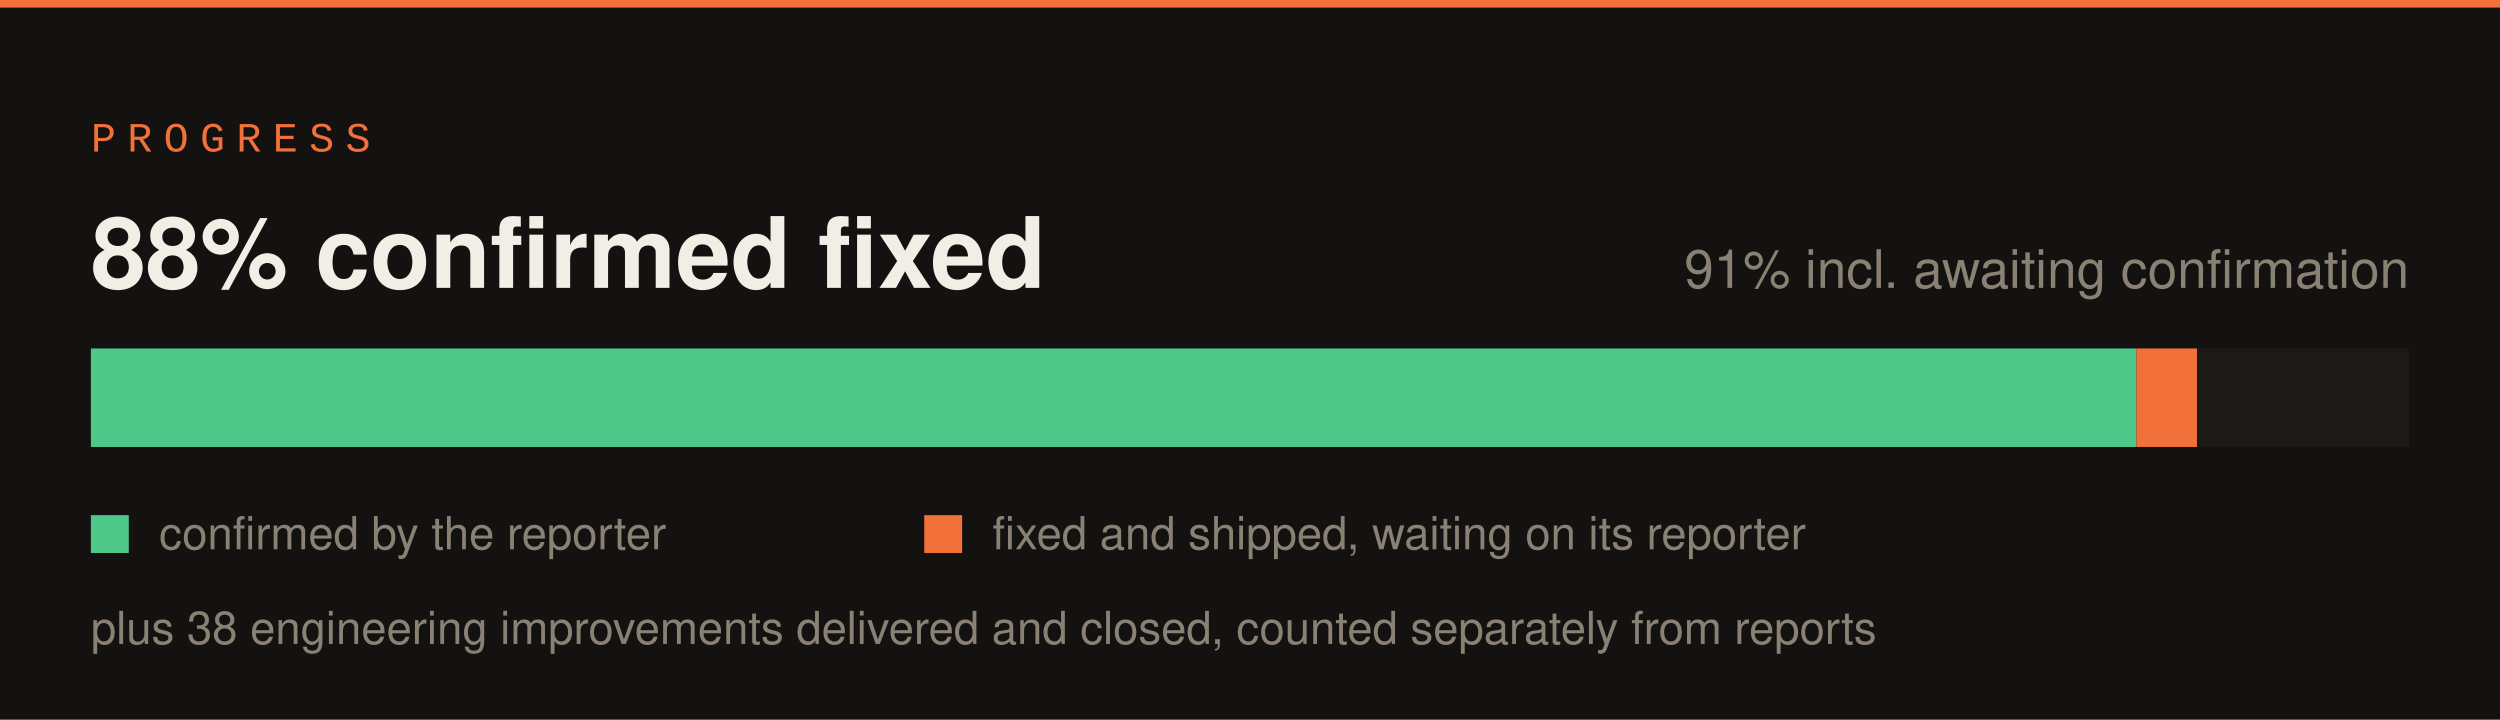
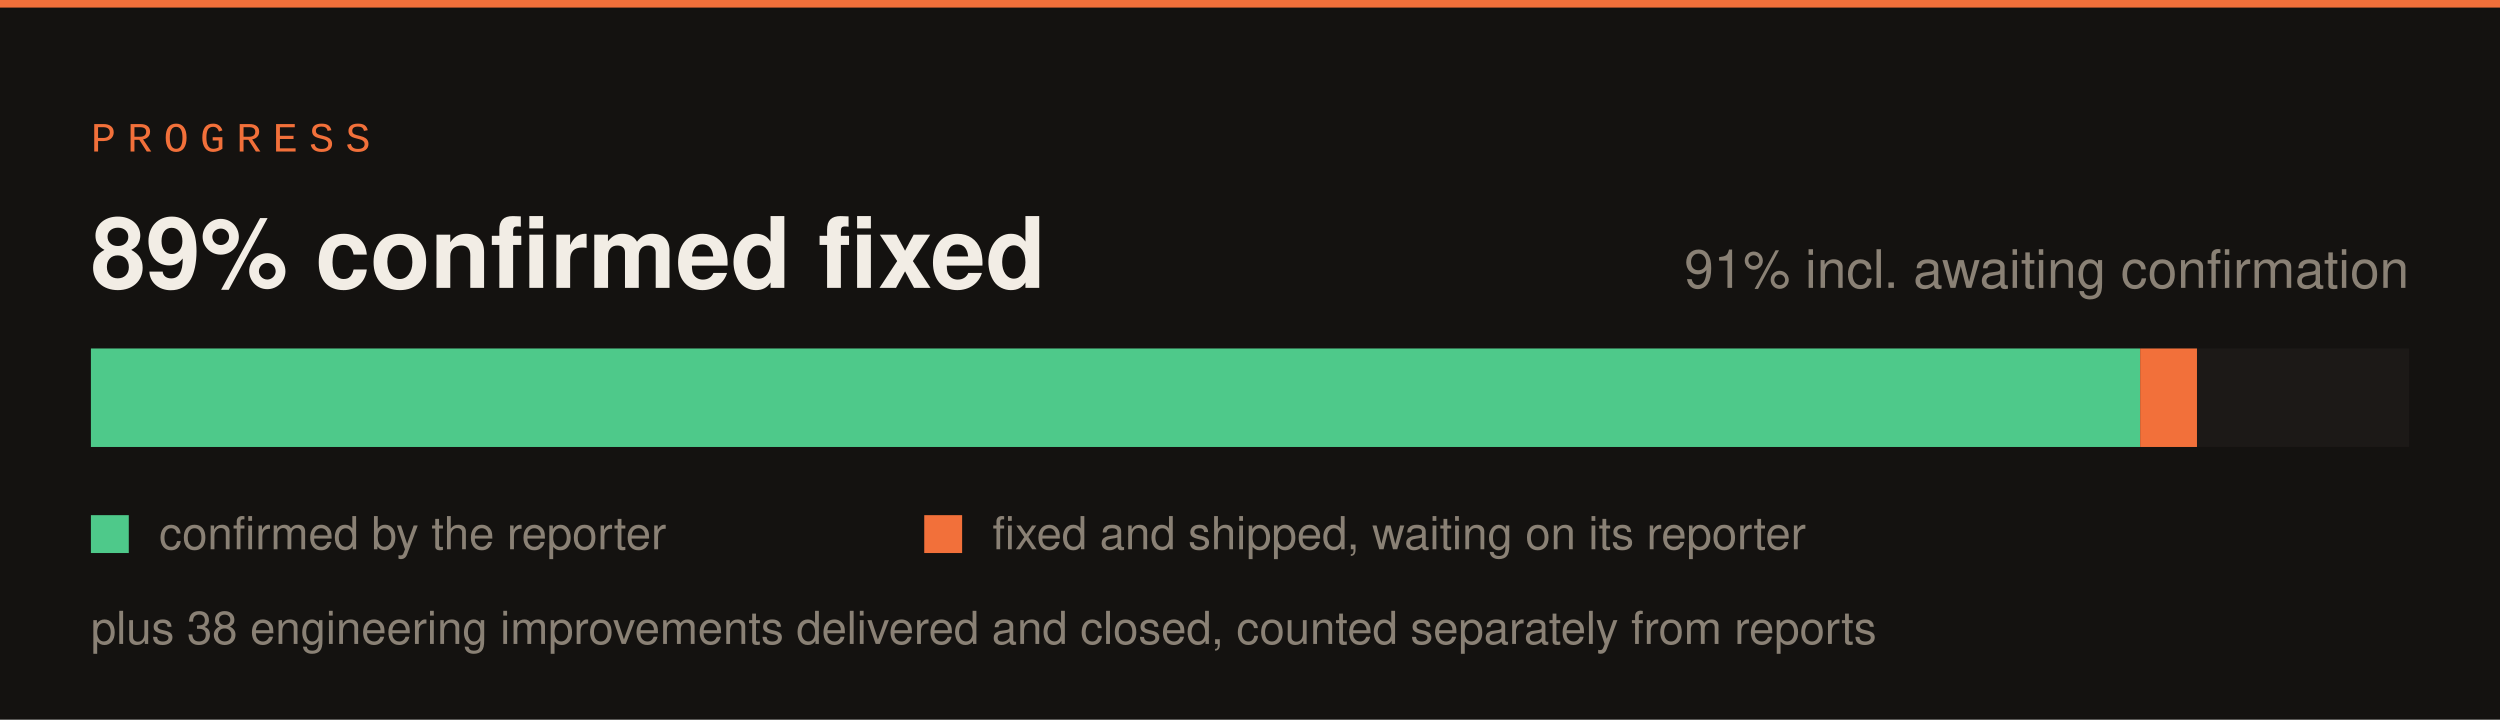
<svg xmlns="http://www.w3.org/2000/svg" width="660" height="190" viewBox="0 0 660 190">
  <rect width="660" height="190" fill="#141210" />
  <rect x="0" y="0" width="660" height="2" fill="#f2703a" />
  <text x="24" y="40" font-family="SFMono-Regular,Consolas,Liberation Mono,monospace" font-size="11" letter-spacing="3" fill="#f2703a">PROGRESS</text>
  <rect x="24" y="92" width="612" height="26" fill="#1c1917" />
-   <rect x="24" y="92" width="540" height="26" fill="#4ec98a" />
-   <rect x="564" y="92" width="16" height="26" fill="#f2703a" />
-   <text x="24" y="76" font-family="-apple-system,Segoe UI,Helvetica,Arial,sans-serif" font-size="26" font-weight="700" fill="#f2ede5">88% confirmed fixed</text>
+   <rect x="24" y="92" width="541" height="26" fill="#4ec98a" />
+   <rect x="565" y="92" width="15" height="26" fill="#f2703a" />
+   <text x="24" y="76" font-family="-apple-system,Segoe UI,Helvetica,Arial,sans-serif" font-size="26" font-weight="700" fill="#f2ede5">89% confirmed fixed</text>
  <text x="636" y="76" font-family="-apple-system,Segoe UI,Helvetica,Arial,sans-serif" font-size="14" fill="#8a8175" text-anchor="end">91% incl. awaiting confirmation</text>
  <rect x="24" y="136" width="10" height="10" fill="#4ec98a" />
  <text x="42" y="145" font-family="-apple-system,Segoe UI,Helvetica,Arial,sans-serif" font-size="12" fill="#8a8175">confirmed by the reporter</text>
  <rect x="244" y="136" width="10" height="10" fill="#f2703a" />
  <text x="262" y="145" font-family="-apple-system,Segoe UI,Helvetica,Arial,sans-serif" font-size="12" fill="#8a8175">fixed and shipped, waiting on its reporter</text>
  <text x="24" y="170" font-family="-apple-system,Segoe UI,Helvetica,Arial,sans-serif" font-size="12" fill="#8a8175">plus 38 engineering improvements delivered and closed, counted separately from reports</text>
</svg>
